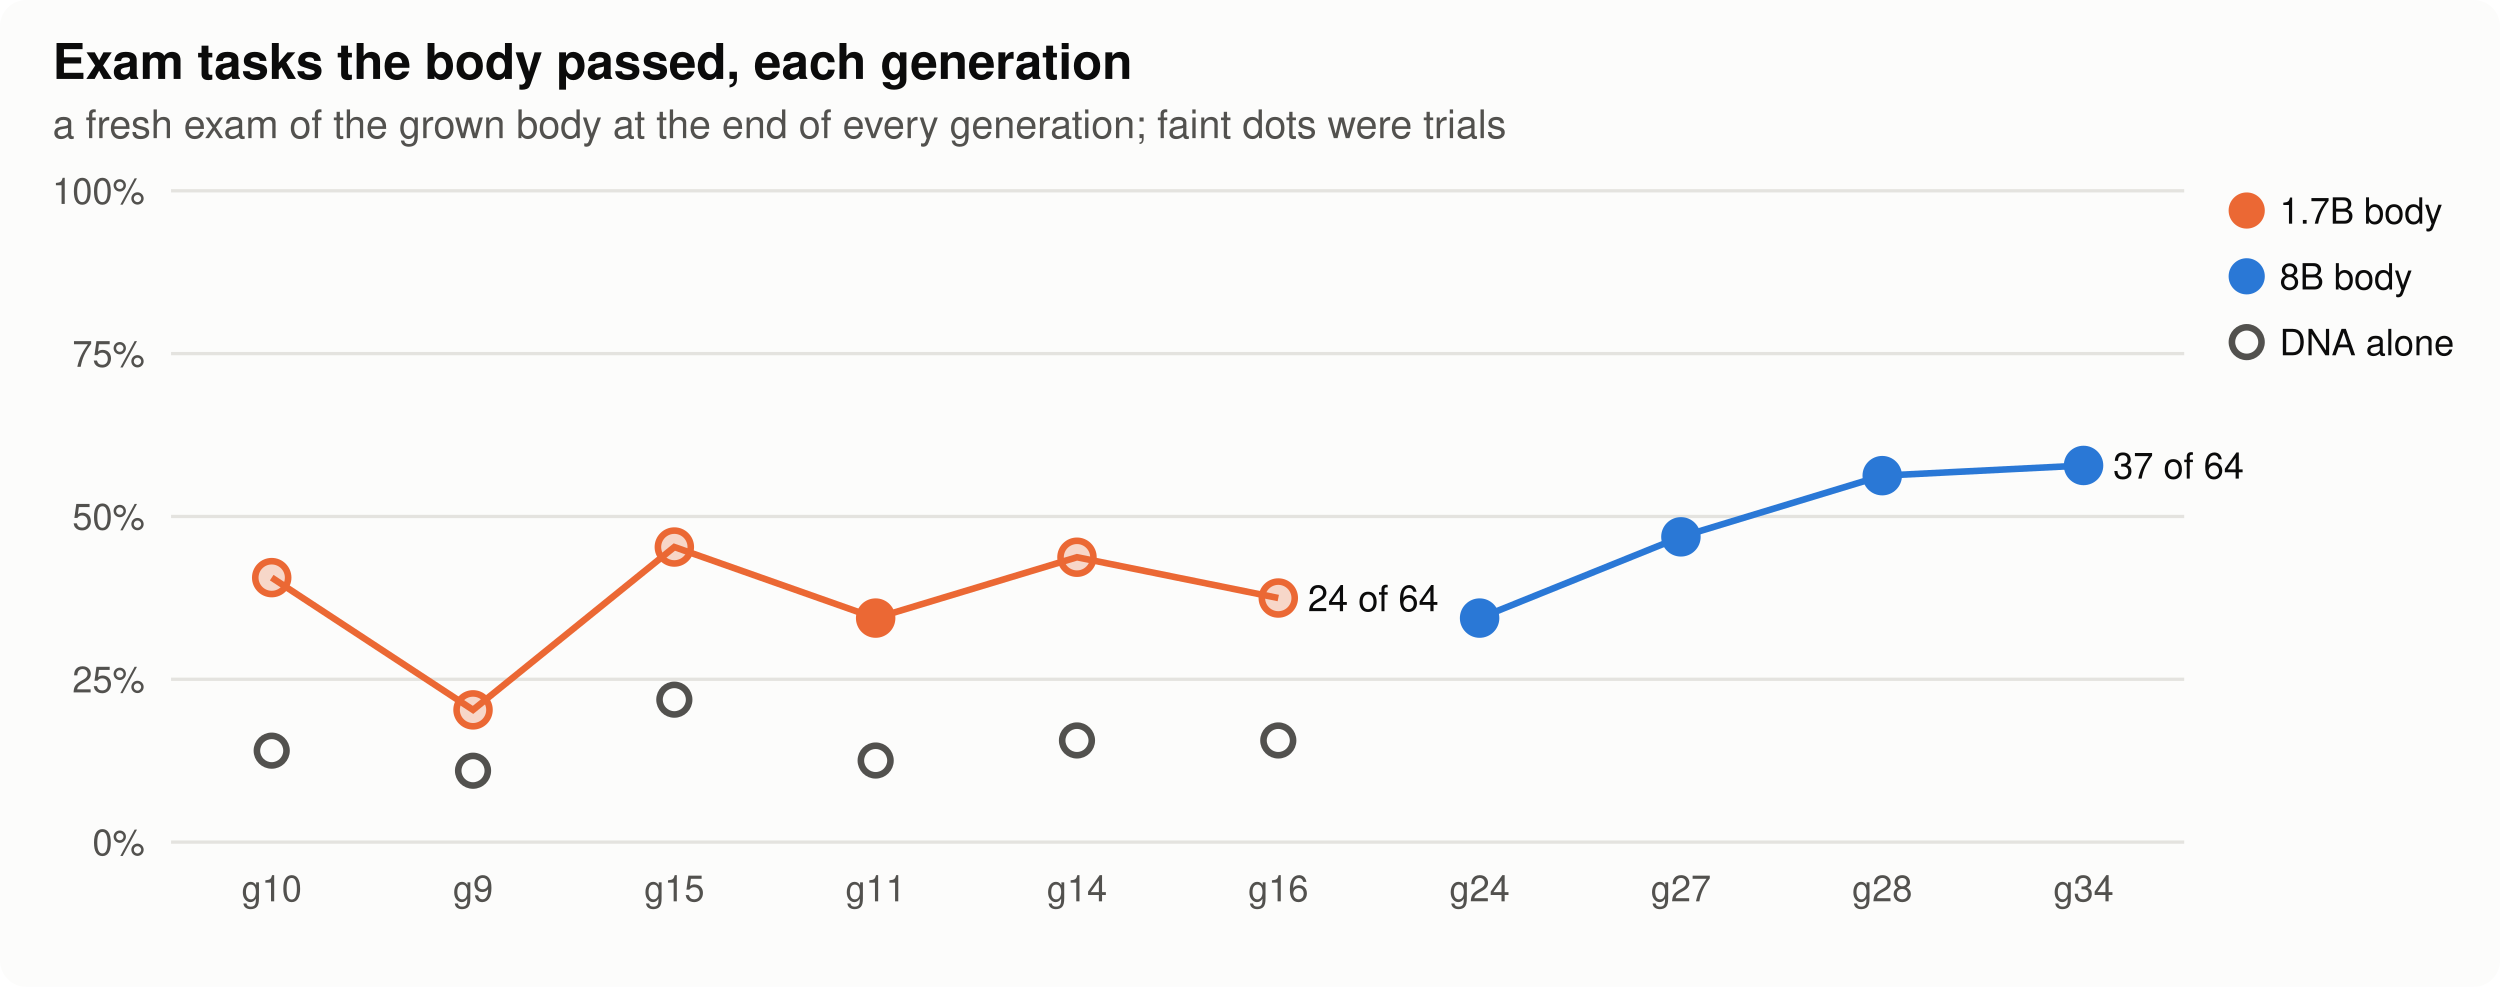
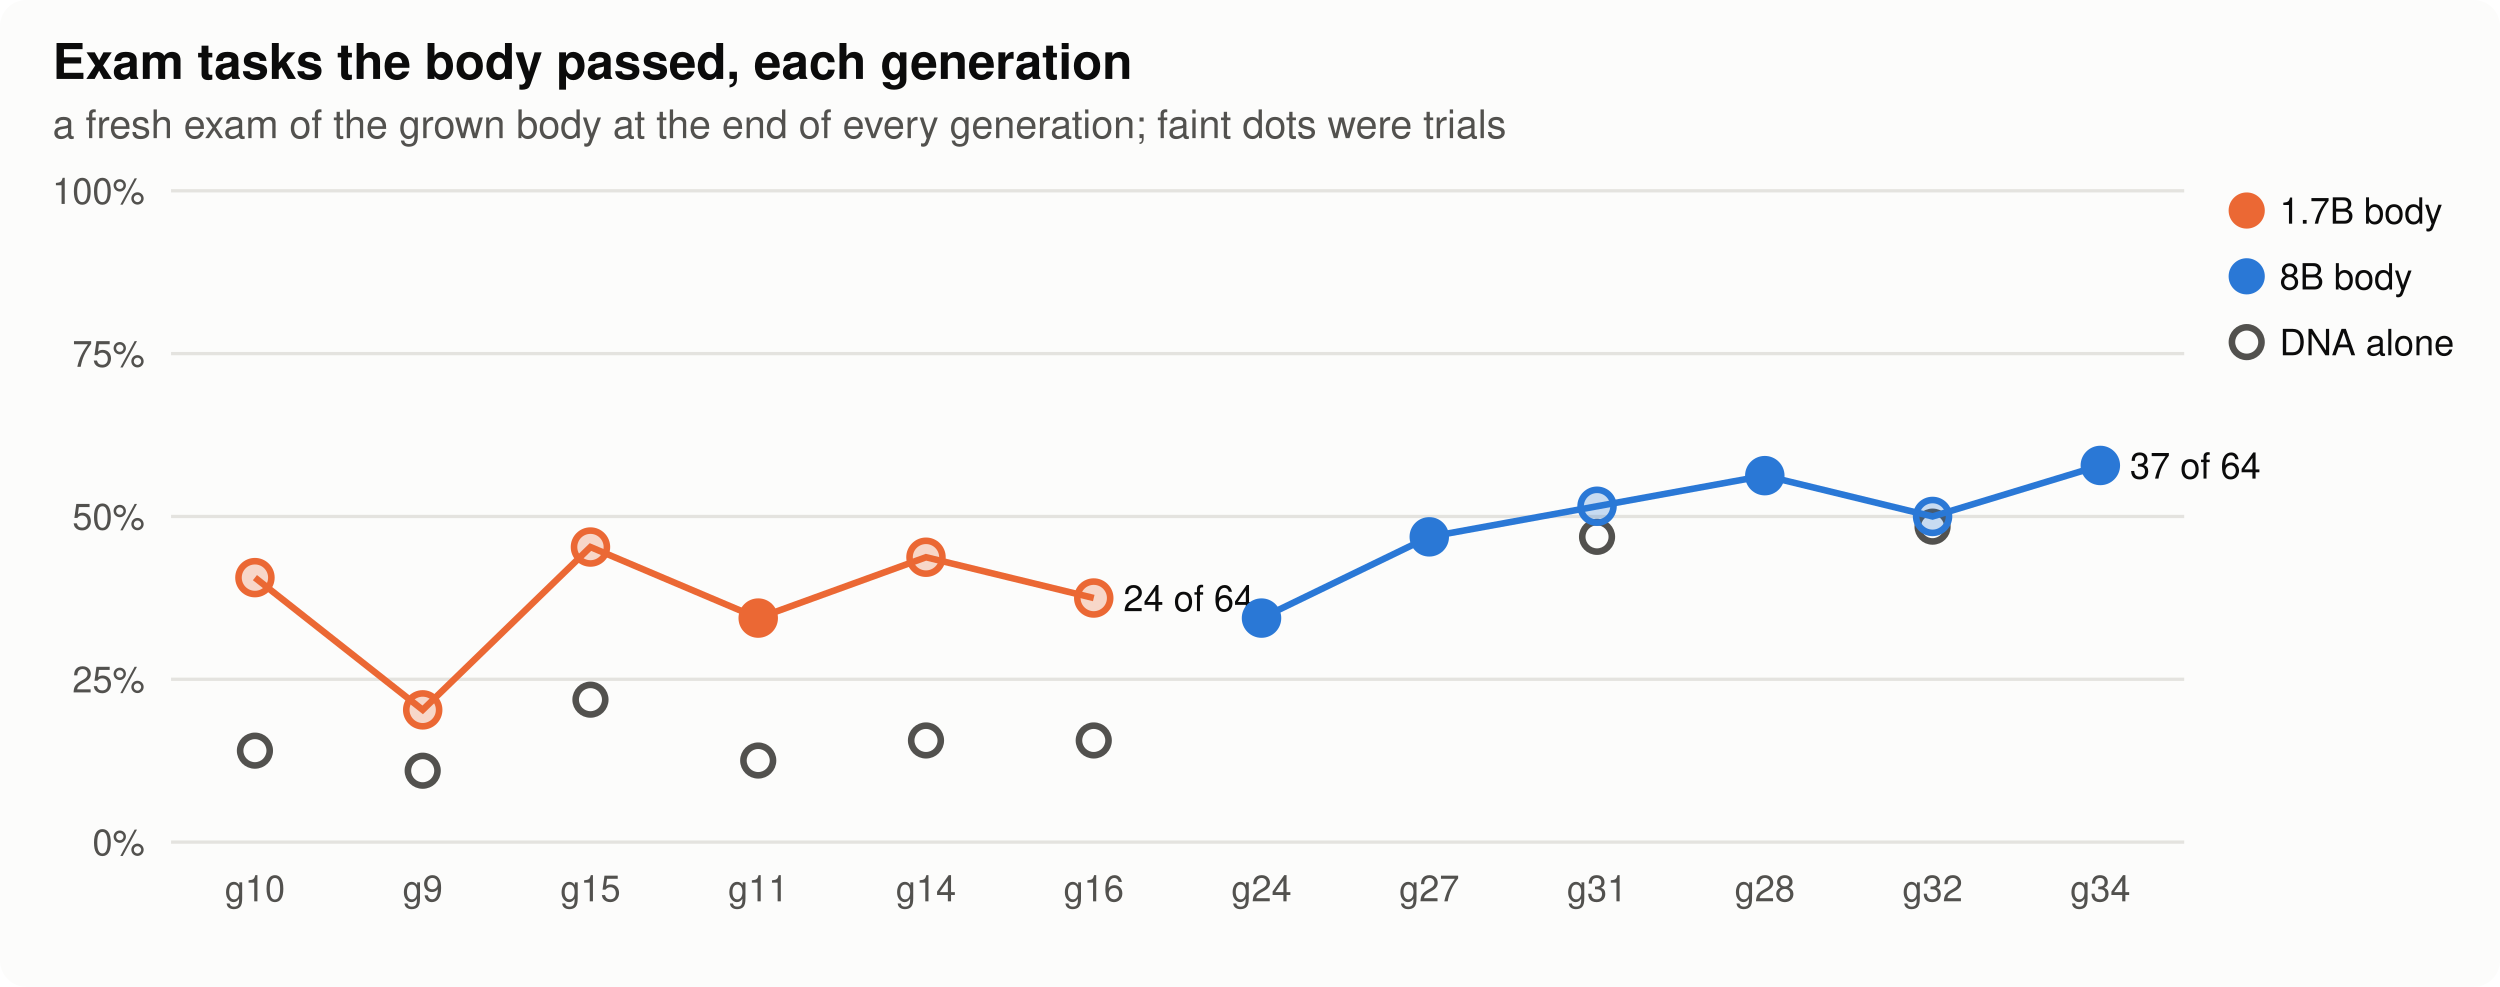
<svg xmlns="http://www.w3.org/2000/svg" width="760" height="300" viewBox="0 0 760 300" role="img" aria-label="Exam tasks the body passed, each generation">
  <style>
- .bg{fill:#fcfcfb}.ink{fill:#0b0b0b}.ink2{fill:#52514e}.grid{stroke:#e4e3df}.axis{stroke:#b9b8b2}.dna{stroke:#52514e;fill:#fcfcfb}
+ .bg{fill:#fcfcfb}.ink{fill:#0b0b0b}.ink2{fill:#52514e}.grid{stroke:#e4e3df}.axis{stroke:#b9b8b2}.dna{stroke:#52514e;fill:#fcfcfb}.lost{fill:#d03b3b}
.st17{fill:#eb6834;stroke:#eb6834}.lt17{stroke:#eb6834;fill:none}.st80{fill:#2a78d6;stroke:#2a78d6}.lt80{stroke:#2a78d6;fill:none}.h0{fill:#e8f1fc}.h1{fill:#cde2fb}.h2{fill:#9ec5f4}.h3{fill:#6da7ec}.h4{fill:#3987e5}.h5{fill:#256abf}.h6{fill:#184f95}
- @media (prefers-color-scheme: dark){.bg{fill:#1a1a19}.ink{fill:#f0efec}.ink2{fill:#c3c2b7}.grid{stroke:#2c2c2a}.axis{stroke:#5a5955}.dna{stroke:#c3c2b7;fill:#1a1a19}.st17{fill:#d95926;stroke:#d95926}.lt17{stroke:#d95926;fill:none}.st80{fill:#3987e5;stroke:#3987e5}.lt80{stroke:#3987e5;fill:none}.h0{fill:#1f2a38}.h1{fill:#173a66}.h2{fill:#1c5cab}.h3{fill:#2a78d6}.h4{fill:#5598e7}.h5{fill:#86b6ef}.h6{fill:#b7d3f6}}
+ @media (prefers-color-scheme: dark){.bg{fill:#1a1a19}.ink{fill:#f0efec}.ink2{fill:#c3c2b7}.grid{stroke:#2c2c2a}.axis{stroke:#5a5955}.dna{stroke:#c3c2b7;fill:#1a1a19}.lost{fill:#e66767}.st17{fill:#d95926;stroke:#d95926}.lt17{stroke:#d95926;fill:none}.st80{fill:#3987e5;stroke:#3987e5}.lt80{stroke:#3987e5;fill:none}.h0{fill:#1f2a38}.h1{fill:#173a66}.h2{fill:#1c5cab}.h3{fill:#2a78d6}.h4{fill:#5598e7}.h5{fill:#86b6ef}.h6{fill:#b7d3f6}}
text{font-family:-apple-system,"Segoe UI",Helvetica,Arial,sans-serif}
</style>
  <rect class="bg" width="760" height="300" rx="8" />
  <text x="16.0" y="24.0" class="ink" font-size="15" text-anchor="start" font-weight="600">Exam tasks the body passed, each generation</text>
  <text x="16.0" y="42.0" class="ink2" font-size="12" text-anchor="start" font-weight="normal">a fresh exam of the grown body at the end of every generation; faint dots were trials</text>
  <line class="grid" x1="52" x2="664" y1="256.0" y2="256.0" stroke-width="1" />
  <text x="44.0" y="260.0" class="ink2" font-size="11" text-anchor="end" font-weight="normal">0%</text>
  <line class="grid" x1="52" x2="664" y1="206.5" y2="206.5" stroke-width="1" />
  <text x="44.0" y="210.5" class="ink2" font-size="11" text-anchor="end" font-weight="normal">25%</text>
  <line class="grid" x1="52" x2="664" y1="157.0" y2="157.0" stroke-width="1" />
  <text x="44.0" y="161.0" class="ink2" font-size="11" text-anchor="end" font-weight="normal">50%</text>
  <line class="grid" x1="52" x2="664" y1="107.5" y2="107.5" stroke-width="1" />
  <text x="44.0" y="111.5" class="ink2" font-size="11" text-anchor="end" font-weight="normal">75%</text>
  <line class="grid" x1="52" x2="664" y1="58.0" y2="58.0" stroke-width="1" />
  <text x="44.0" y="62.0" class="ink2" font-size="11" text-anchor="end" font-weight="normal">100%</text>
-   <text x="82.6" y="274.0" class="ink2" font-size="11" text-anchor="middle" font-weight="normal">g10</text>
-   <text x="143.8" y="274.0" class="ink2" font-size="11" text-anchor="middle" font-weight="normal">g9</text>
-   <text x="205.0" y="274.0" class="ink2" font-size="11" text-anchor="middle" font-weight="normal">g15</text>
-   <text x="266.2" y="274.0" class="ink2" font-size="11" text-anchor="middle" font-weight="normal">g11</text>
-   <text x="327.4" y="274.0" class="ink2" font-size="11" text-anchor="middle" font-weight="normal">g14</text>
-   <text x="388.6" y="274.0" class="ink2" font-size="11" text-anchor="middle" font-weight="normal">g16</text>
-   <text x="449.8" y="274.0" class="ink2" font-size="11" text-anchor="middle" font-weight="normal">g24</text>
-   <text x="511.0" y="274.0" class="ink2" font-size="11" text-anchor="middle" font-weight="normal">g27</text>
-   <text x="572.2" y="274.0" class="ink2" font-size="11" text-anchor="middle" font-weight="normal">g28</text>
-   <text x="633.4" y="274.0" class="ink2" font-size="11" text-anchor="middle" font-weight="normal">g34</text>
-   <circle class="dna" cx="82.6" cy="228.2" r="4.5" stroke-width="2" />
-   <circle class="dna" cx="143.8" cy="234.3" r="4.5" stroke-width="2" />
-   <circle class="dna" cx="205.0" cy="212.7" r="4.5" stroke-width="2" />
-   <circle class="dna" cx="266.2" cy="231.2" r="4.5" stroke-width="2" />
-   <circle class="dna" cx="327.4" cy="225.1" r="4.5" stroke-width="2" />
-   <circle class="dna" cx="388.6" cy="225.1" r="4.5" stroke-width="2" />
-   <polyline class="lt17" stroke-width="2" points="82.6,175.6 143.8,215.8 205.0,166.3 266.2,187.9 327.4,169.4 388.6,181.8" />
-   <circle class="st17" cx="82.6" cy="175.6" r="5" stroke-width="2" fill-opacity="0.25" />
-   <circle class="st17" cx="143.8" cy="215.8" r="5" stroke-width="2" fill-opacity="0.25" />
-   <circle class="st17" cx="205.0" cy="166.3" r="5" stroke-width="2" fill-opacity="0.25" />
-   <circle class="st17" cx="266.2" cy="187.9" r="5" stroke-width="2" />
-   <circle class="st17" cx="327.4" cy="169.4" r="5" stroke-width="2" fill-opacity="0.25" />
-   <circle class="st17" cx="388.6" cy="181.8" r="5" stroke-width="2" fill-opacity="0.25" />
-   <text x="397.6" y="185.8" class="ink" font-size="11" text-anchor="start" font-weight="normal">24 of 64</text>
-   <polyline class="lt80" stroke-width="2" points="449.8,187.9 511.0,163.2 572.2,144.6 633.4,141.5" />
-   <circle class="st80" cx="449.8" cy="187.9" r="5" stroke-width="2" />
-   <circle class="st80" cx="511.0" cy="163.2" r="5" stroke-width="2" />
-   <circle class="st80" cx="572.2" cy="144.6" r="5" stroke-width="2" />
-   <circle class="st80" cx="633.4" cy="141.5" r="5" stroke-width="2" />
-   <text x="642.4" y="145.5" class="ink" font-size="11" text-anchor="start" font-weight="normal">37 of 64</text>
+   <text x="77.5" y="274.0" class="ink2" font-size="11" text-anchor="middle" font-weight="normal">g10</text>
+   <text x="128.5" y="274.0" class="ink2" font-size="11" text-anchor="middle" font-weight="normal">g9</text>
+   <text x="179.5" y="274.0" class="ink2" font-size="11" text-anchor="middle" font-weight="normal">g15</text>
+   <text x="230.5" y="274.0" class="ink2" font-size="11" text-anchor="middle" font-weight="normal">g11</text>
+   <text x="281.5" y="274.0" class="ink2" font-size="11" text-anchor="middle" font-weight="normal">g14</text>
+   <text x="332.5" y="274.0" class="ink2" font-size="11" text-anchor="middle" font-weight="normal">g16</text>
+   <text x="383.5" y="274.0" class="ink2" font-size="11" text-anchor="middle" font-weight="normal">g24</text>
+   <text x="434.5" y="274.0" class="ink2" font-size="11" text-anchor="middle" font-weight="normal">g27</text>
+   <text x="485.5" y="274.0" class="ink2" font-size="11" text-anchor="middle" font-weight="normal">g31</text>
+   <text x="536.5" y="274.0" class="ink2" font-size="11" text-anchor="middle" font-weight="normal">g28</text>
+   <text x="587.5" y="274.0" class="ink2" font-size="11" text-anchor="middle" font-weight="normal">g32</text>
+   <text x="638.5" y="274.0" class="ink2" font-size="11" text-anchor="middle" font-weight="normal">g34</text>
+   <circle class="dna" cx="77.5" cy="228.2" r="4.5" stroke-width="2" />
+   <circle class="dna" cx="128.5" cy="234.3" r="4.5" stroke-width="2" />
+   <circle class="dna" cx="179.5" cy="212.7" r="4.5" stroke-width="2" />
+   <circle class="dna" cx="230.5" cy="231.2" r="4.5" stroke-width="2" />
+   <circle class="dna" cx="281.5" cy="225.1" r="4.5" stroke-width="2" />
+   <circle class="dna" cx="332.5" cy="225.1" r="4.5" stroke-width="2" />
+   <circle class="dna" cx="485.5" cy="163.2" r="4.5" stroke-width="2" />
+   <circle class="dna" cx="587.5" cy="160.1" r="4.5" stroke-width="2" />
+   <polyline class="lt17" stroke-width="2" points="77.5,175.6 128.5,215.8 179.5,166.3 230.5,187.9 281.5,169.4 332.5,181.8" />
+   <circle class="st17" cx="77.5" cy="175.6" r="5" stroke-width="2" fill-opacity="0.25" />
+   <circle class="st17" cx="128.5" cy="215.8" r="5" stroke-width="2" fill-opacity="0.25" />
+   <circle class="st17" cx="179.5" cy="166.3" r="5" stroke-width="2" fill-opacity="0.25" />
+   <circle class="st17" cx="230.5" cy="187.9" r="5" stroke-width="2" />
+   <circle class="st17" cx="281.5" cy="169.4" r="5" stroke-width="2" fill-opacity="0.25" />
+   <circle class="st17" cx="332.5" cy="181.8" r="5" stroke-width="2" fill-opacity="0.25" />
+   <text x="341.5" y="185.8" class="ink" font-size="11" text-anchor="start" font-weight="normal">24 of 64</text>
+   <polyline class="lt80" stroke-width="2" points="383.5,187.9 434.5,163.2 485.5,153.9 536.5,144.6 587.5,157.0 638.5,141.5" />
+   <circle class="st80" cx="383.5" cy="187.9" r="5" stroke-width="2" />
+   <circle class="st80" cx="434.5" cy="163.2" r="5" stroke-width="2" />
+   <circle class="st80" cx="485.5" cy="153.9" r="5" stroke-width="2" fill-opacity="0.25" />
+   <circle class="st80" cx="536.5" cy="144.6" r="5" stroke-width="2" />
+   <circle class="st80" cx="587.5" cy="157.0" r="5" stroke-width="2" fill-opacity="0.25" />
+   <circle class="st80" cx="638.5" cy="141.5" r="5" stroke-width="2" />
+   <text x="647.5" y="145.5" class="ink" font-size="11" text-anchor="start" font-weight="normal">37 of 64</text>
  <circle class="st17" cx="683" cy="64" r="5" />
  <text x="693.0" y="68.0" class="ink" font-size="11" text-anchor="start" font-weight="normal">1.7B body</text>
  <circle class="st80" cx="683" cy="84" r="5" />
  <text x="693.0" y="88.0" class="ink" font-size="11" text-anchor="start" font-weight="normal">8B body</text>
  <circle class="dna" cx="683" cy="104" r="4.5" stroke-width="2" />
  <text x="693.0" y="108.0" class="ink" font-size="11" text-anchor="start" font-weight="normal">DNA alone</text>
</svg>
